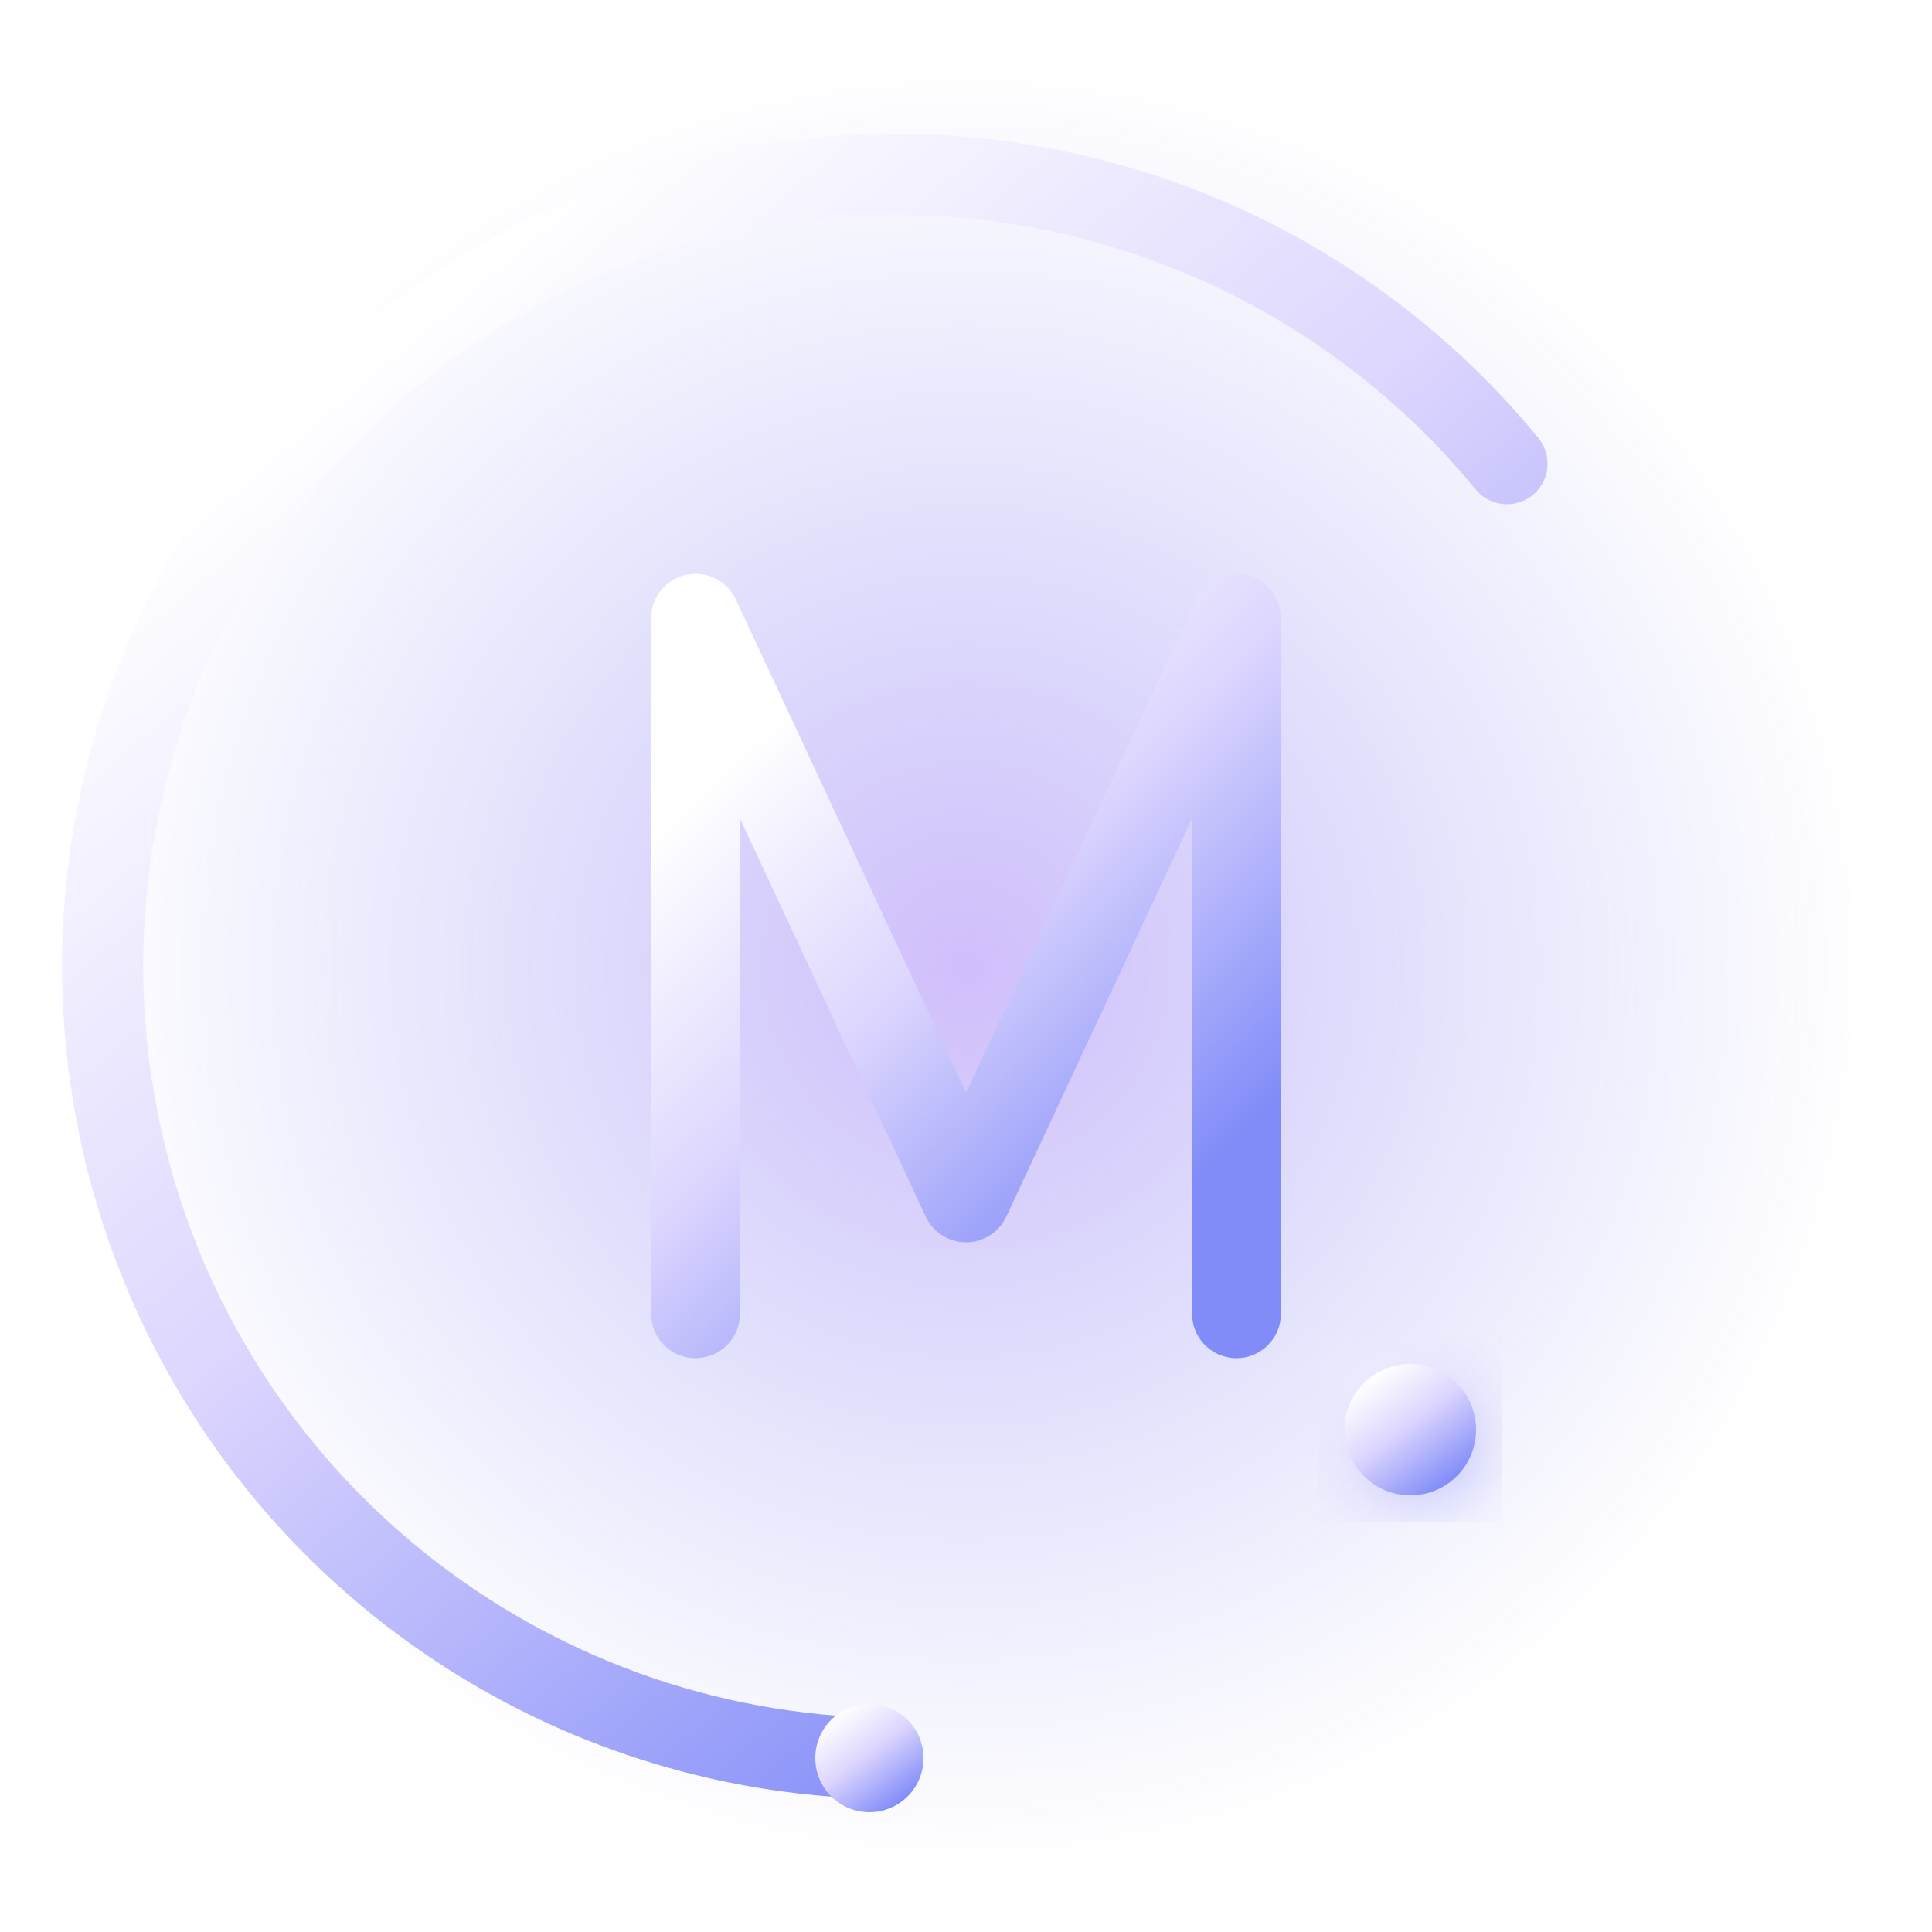
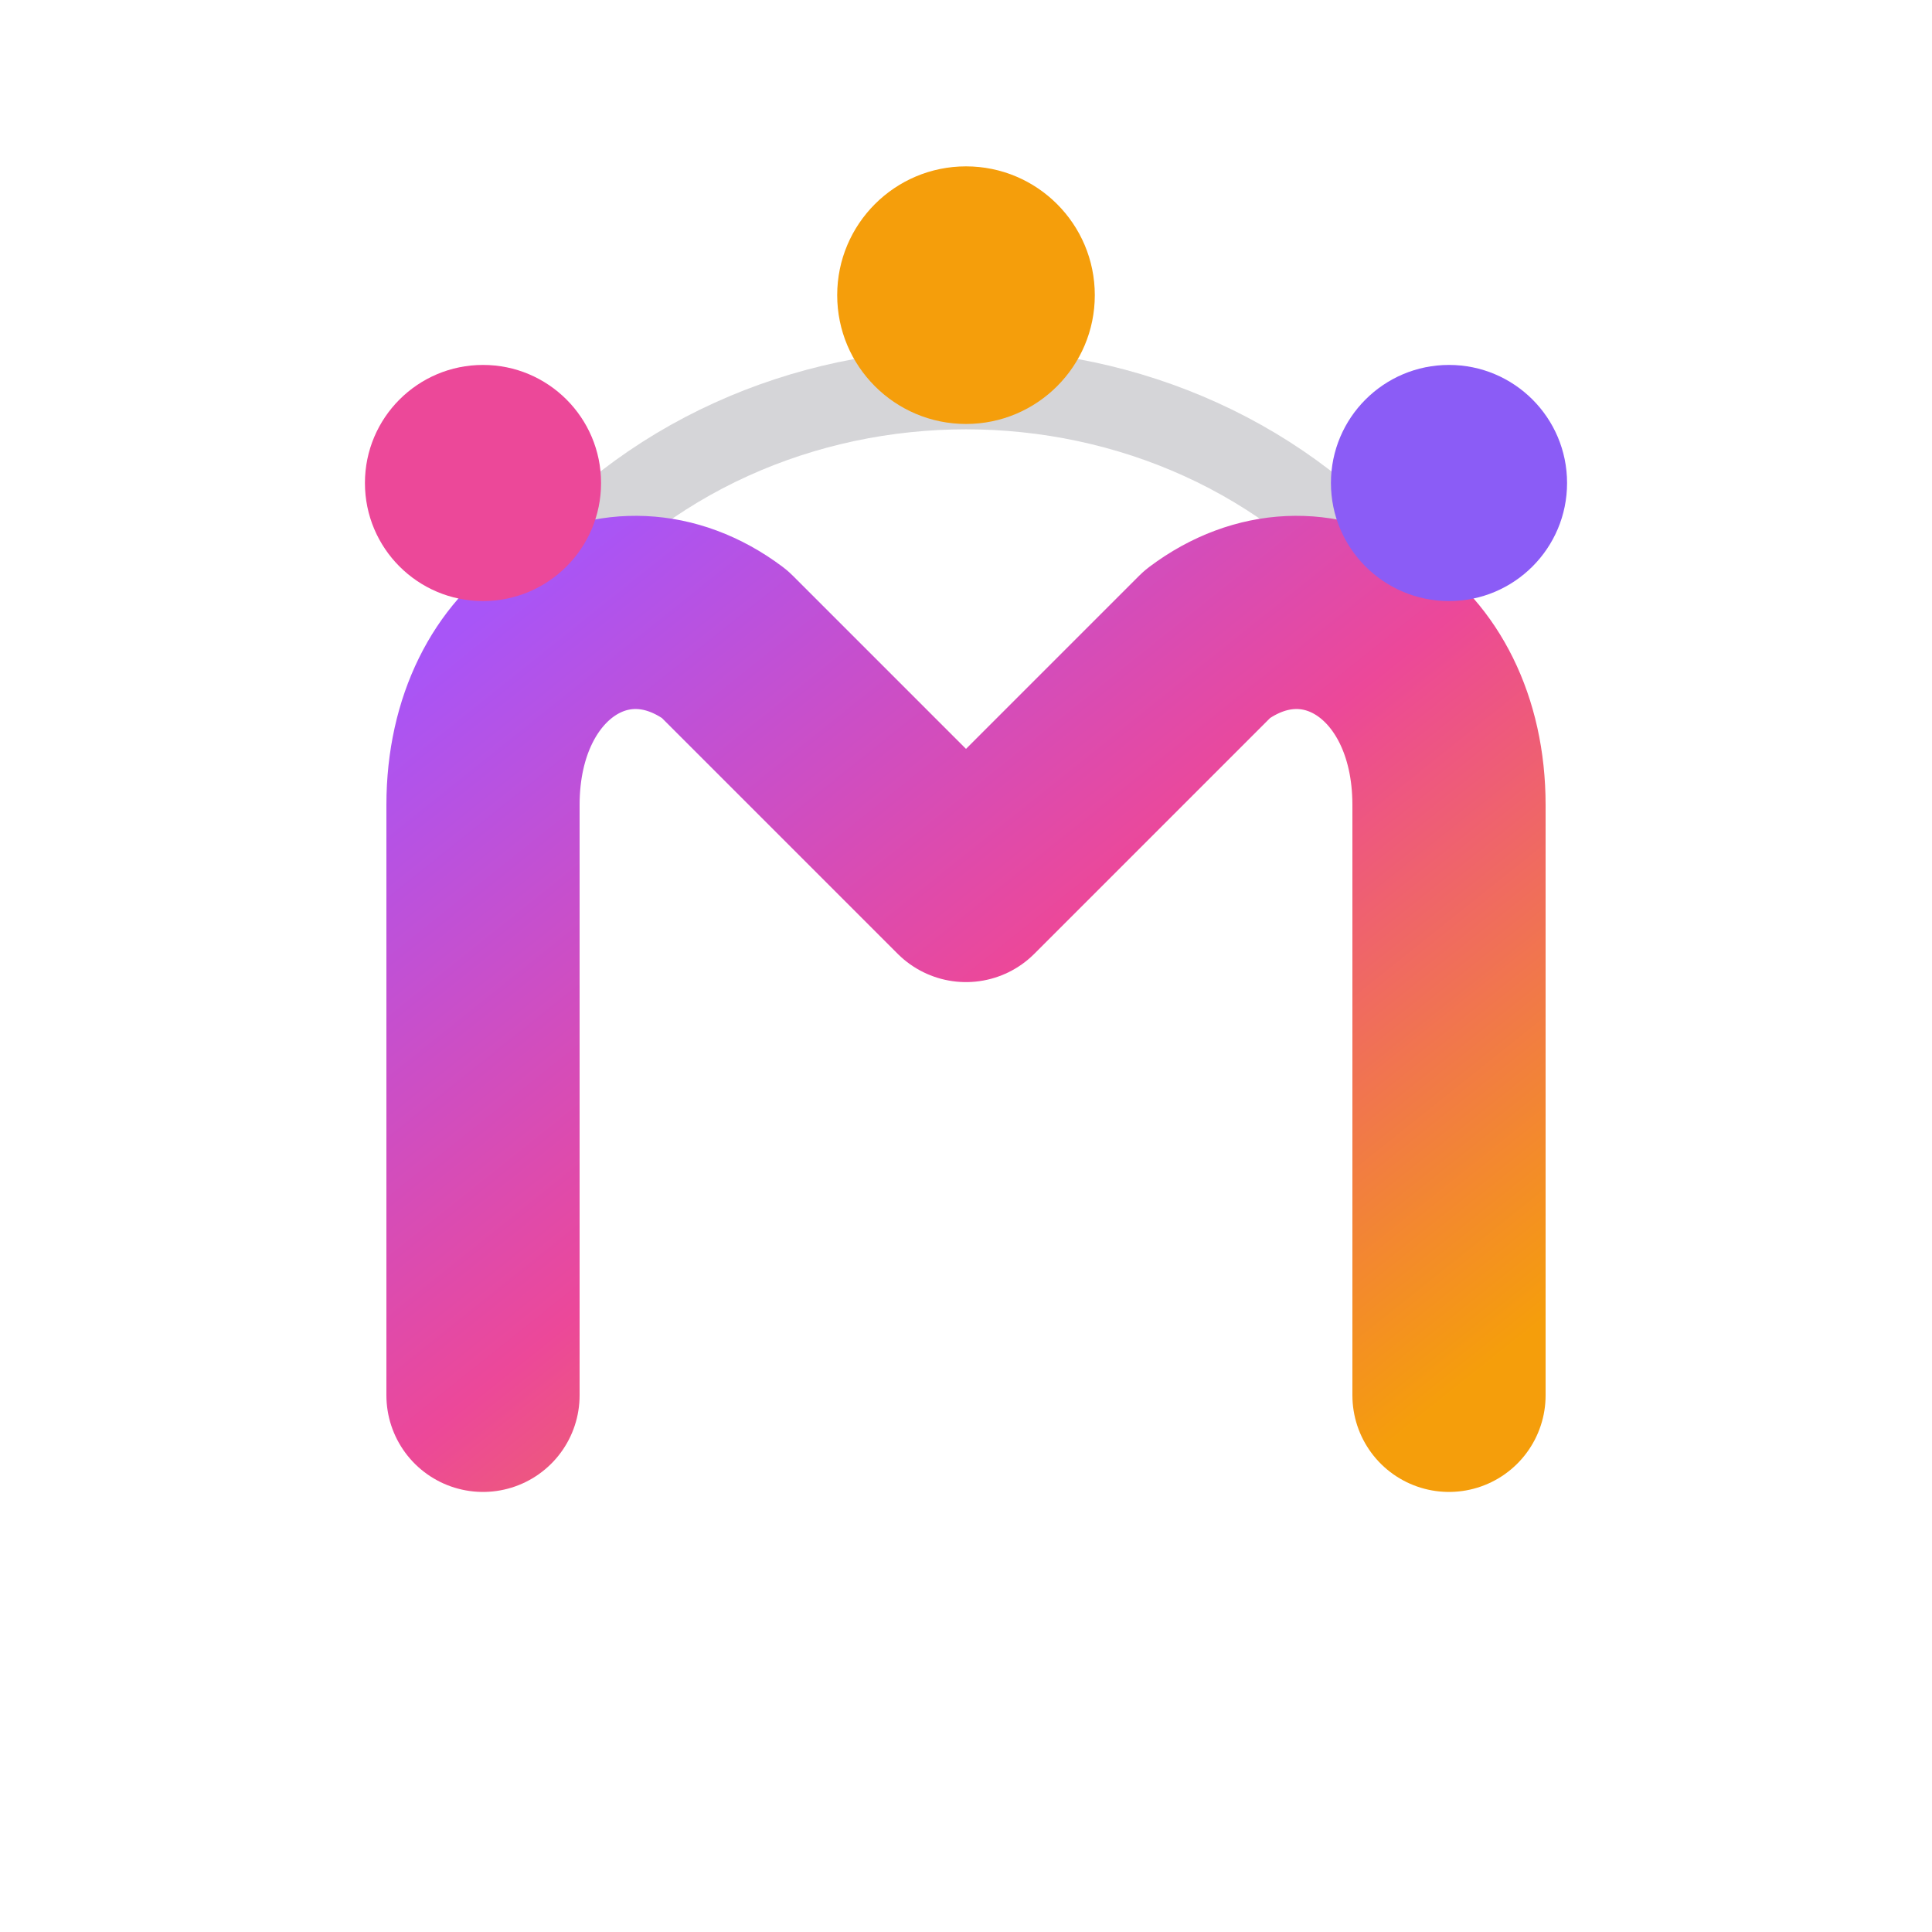
- <svg xmlns="http://www.w3.org/2000/svg" viewBox="0 0 100 100" fill="none">
+ <svg xmlns="http://www.w3.org/2000/svg" viewBox="0 0 36 36" fill="none">
  <defs>
-     <radialGradient id="mc-ambient-glow" cx="50%" cy="50%" r="50%">
-       <stop offset="0%" stop-color="#8b5cf6" stop-opacity="0.4" />
-       <stop offset="60%" stop-color="#6366f1" stop-opacity="0.15" />
-       <stop offset="100%" stop-color="#6366f1" stop-opacity="0" />
-     </radialGradient>
-     <linearGradient id="mc-emblem-gradient" x1="20%" y1="10%" x2="80%" y2="90%">
-       <stop offset="0%" stop-color="#ffffff" />
-       <stop offset="45%" stop-color="#ddd6fe" />
-       <stop offset="100%" stop-color="#818cf8" />
+     <linearGradient id="logoMGrad" x1="0%" y1="0%" x2="100%" y2="100%">
+       <stop offset="0%" stop-color="#A855F7" />
+       <stop offset="50%" stop-color="#EC4899" />
+       <stop offset="100%" stop-color="#F59E0B" />
    </linearGradient>
-     <filter id="mc-glow" x="-20%" y="-20%" width="140%" height="140%">
-       <feGaussianBlur stdDeviation="2" result="blur" />
-       <feComposite in="SourceGraphic" in2="blur" operator="over" />
-     </filter>
  </defs>
-   <circle cx="50" cy="50" r="46" fill="url(#mc-ambient-glow)" />
-   <path d="M 78 24 A 41 41 0 1 0 45 91" stroke="url(#mc-emblem-gradient)" stroke-width="4.2" stroke-linecap="round" />
-   <circle cx="45" cy="91" r="2.8" fill="url(#mc-emblem-gradient)" />
-   <circle cx="73" cy="74" r="3.4" fill="url(#mc-emblem-gradient)" filter="url(#mc-glow)" />
-   <path d="M 36 68 V 32 L 50 62 L 64 32 V 68" stroke="url(#mc-emblem-gradient)" stroke-width="4.6" stroke-linecap="round" stroke-linejoin="round" />
+   <path d="M 10 11 C 14 6 22 6 26 11" stroke="rgba(23,23,43,0.18)" stroke-width="1.5" stroke-linecap="round" />
+   <path d="M 9 26 V 15 C 9 12 11.5 10.5 13.5 12 L 18 16.5 L 22.5 12 C 24.5 10.5 27 12 27 15 V 26" stroke="url(#logoMGrad)" stroke-width="3.6" stroke-linecap="round" stroke-linejoin="round" />
+   <circle cx="9" cy="9" r="2.2" fill="#EC4899" />
+   <circle cx="18" cy="5.5" r="2.4" fill="#F59E0B" />
+   <circle cx="27" cy="9" r="2.2" fill="#8B5CF6" />
</svg>
